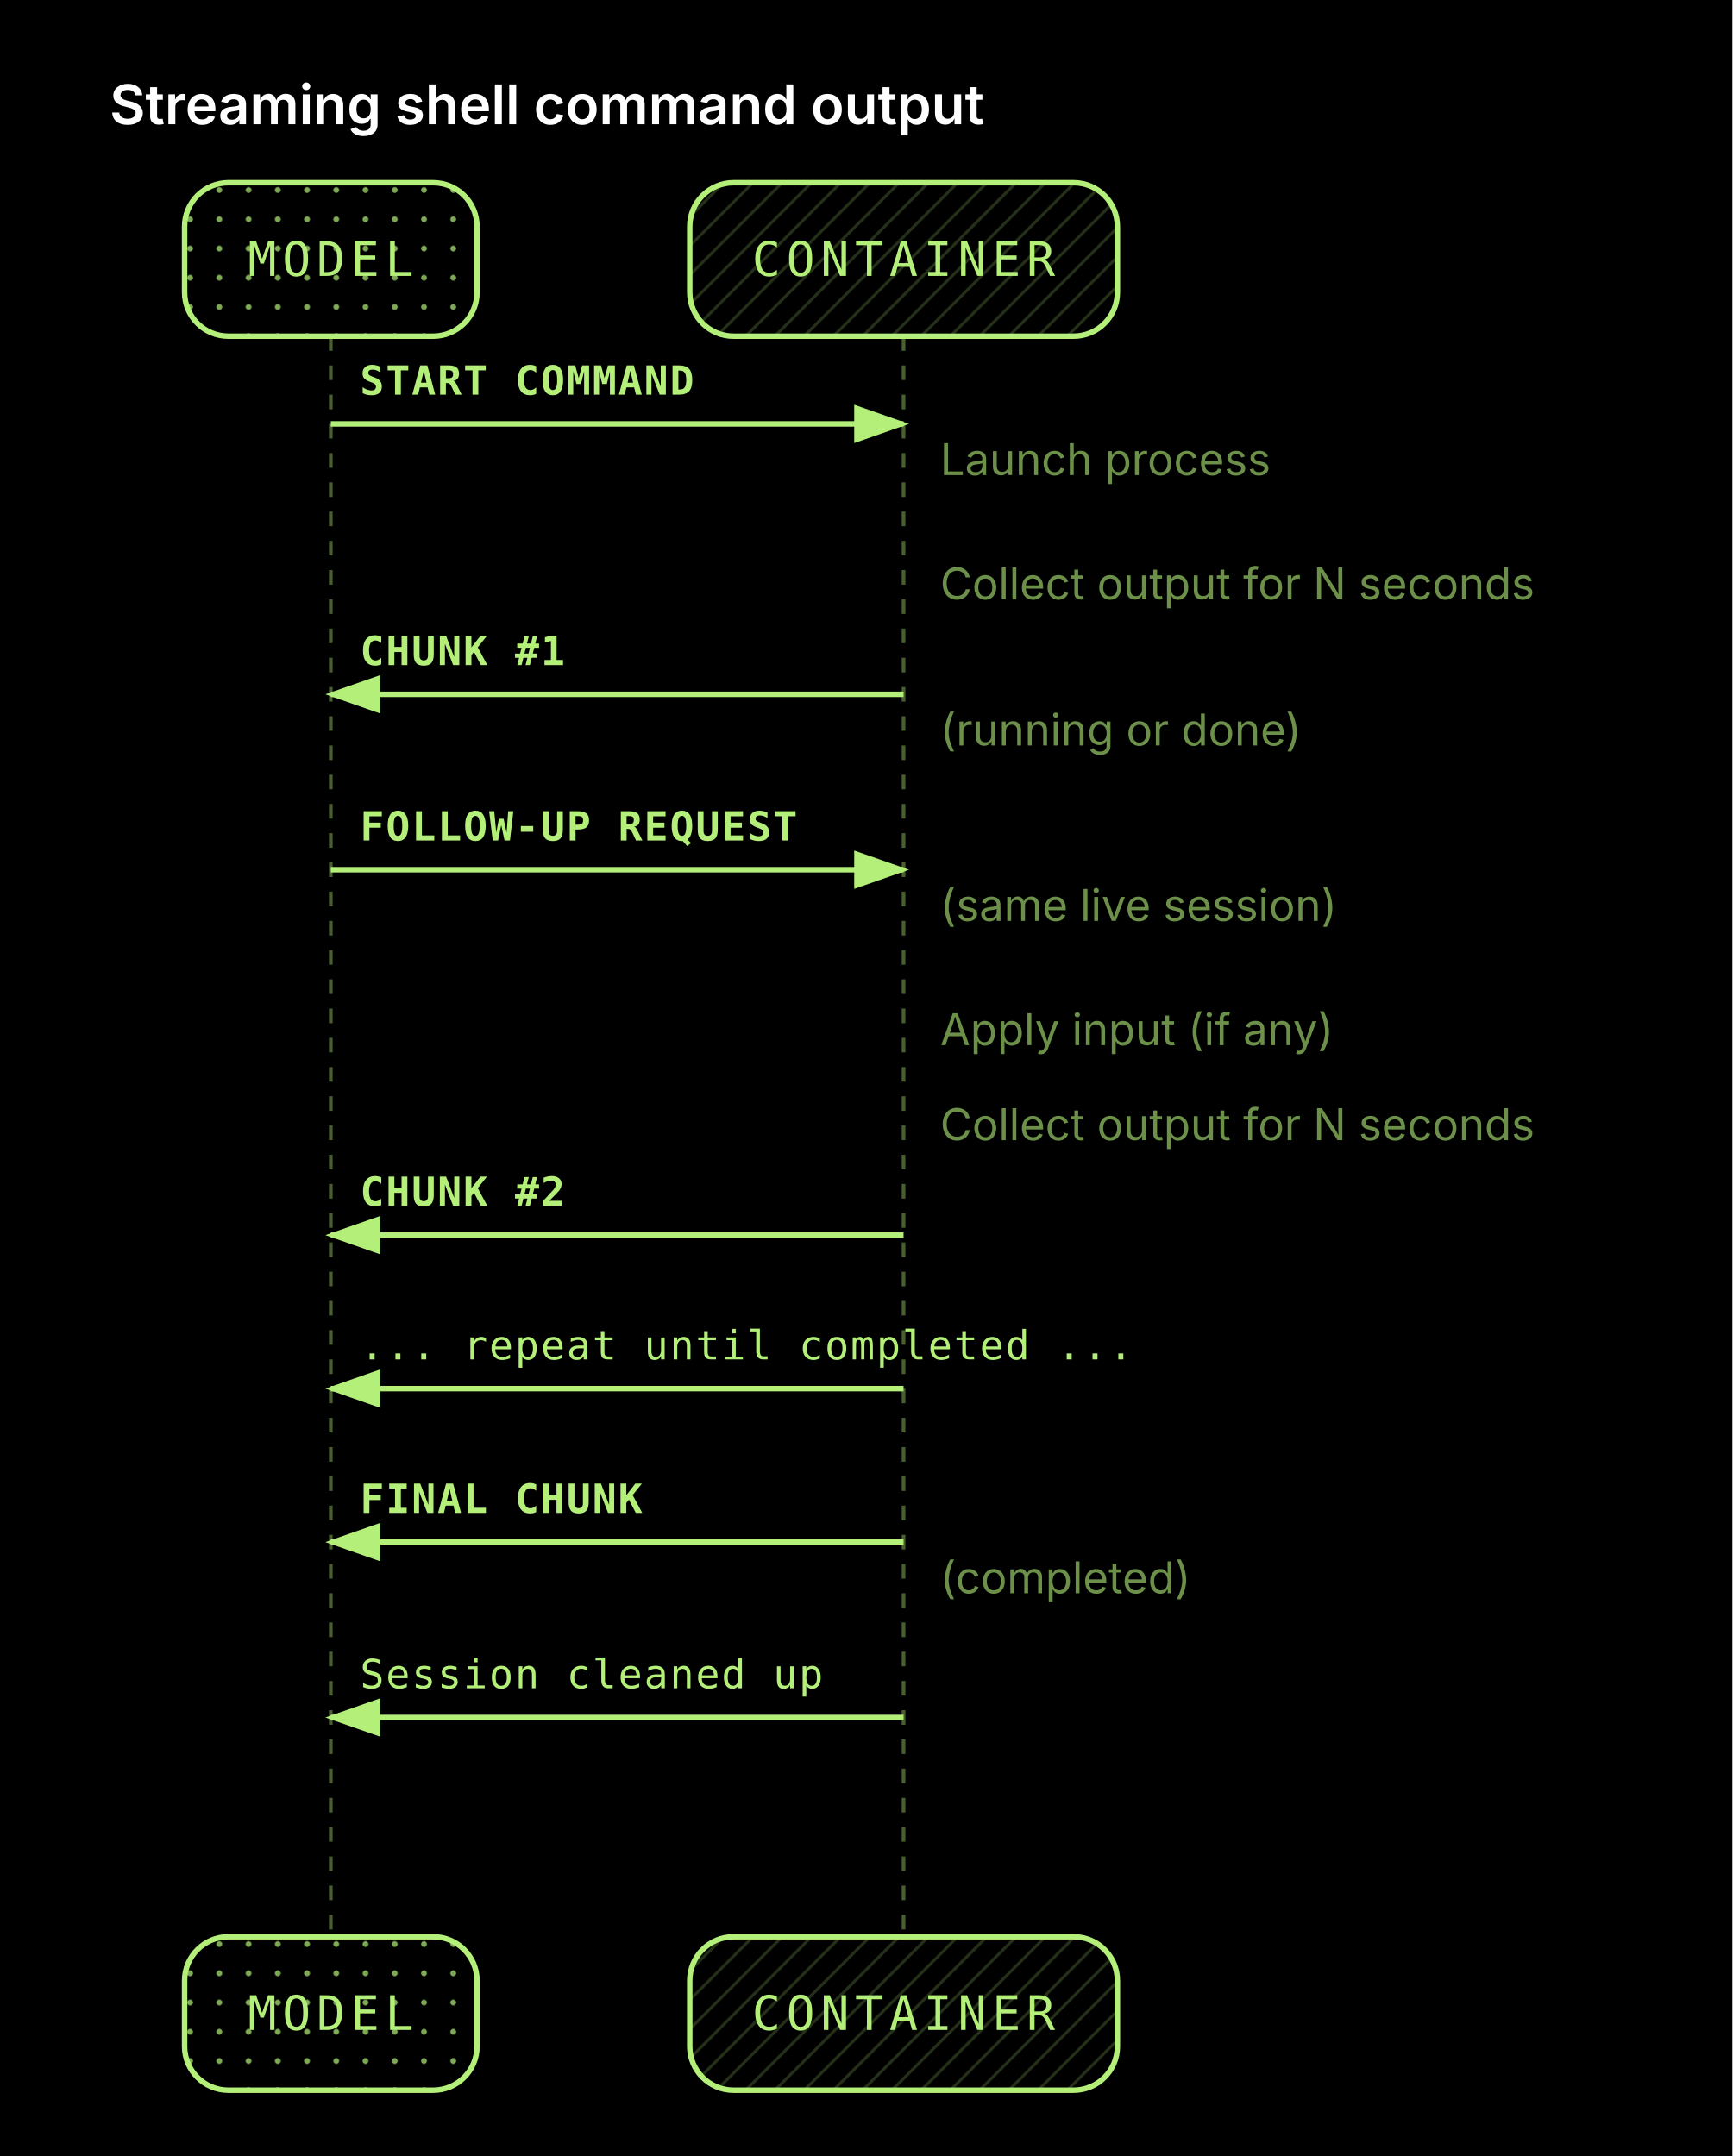
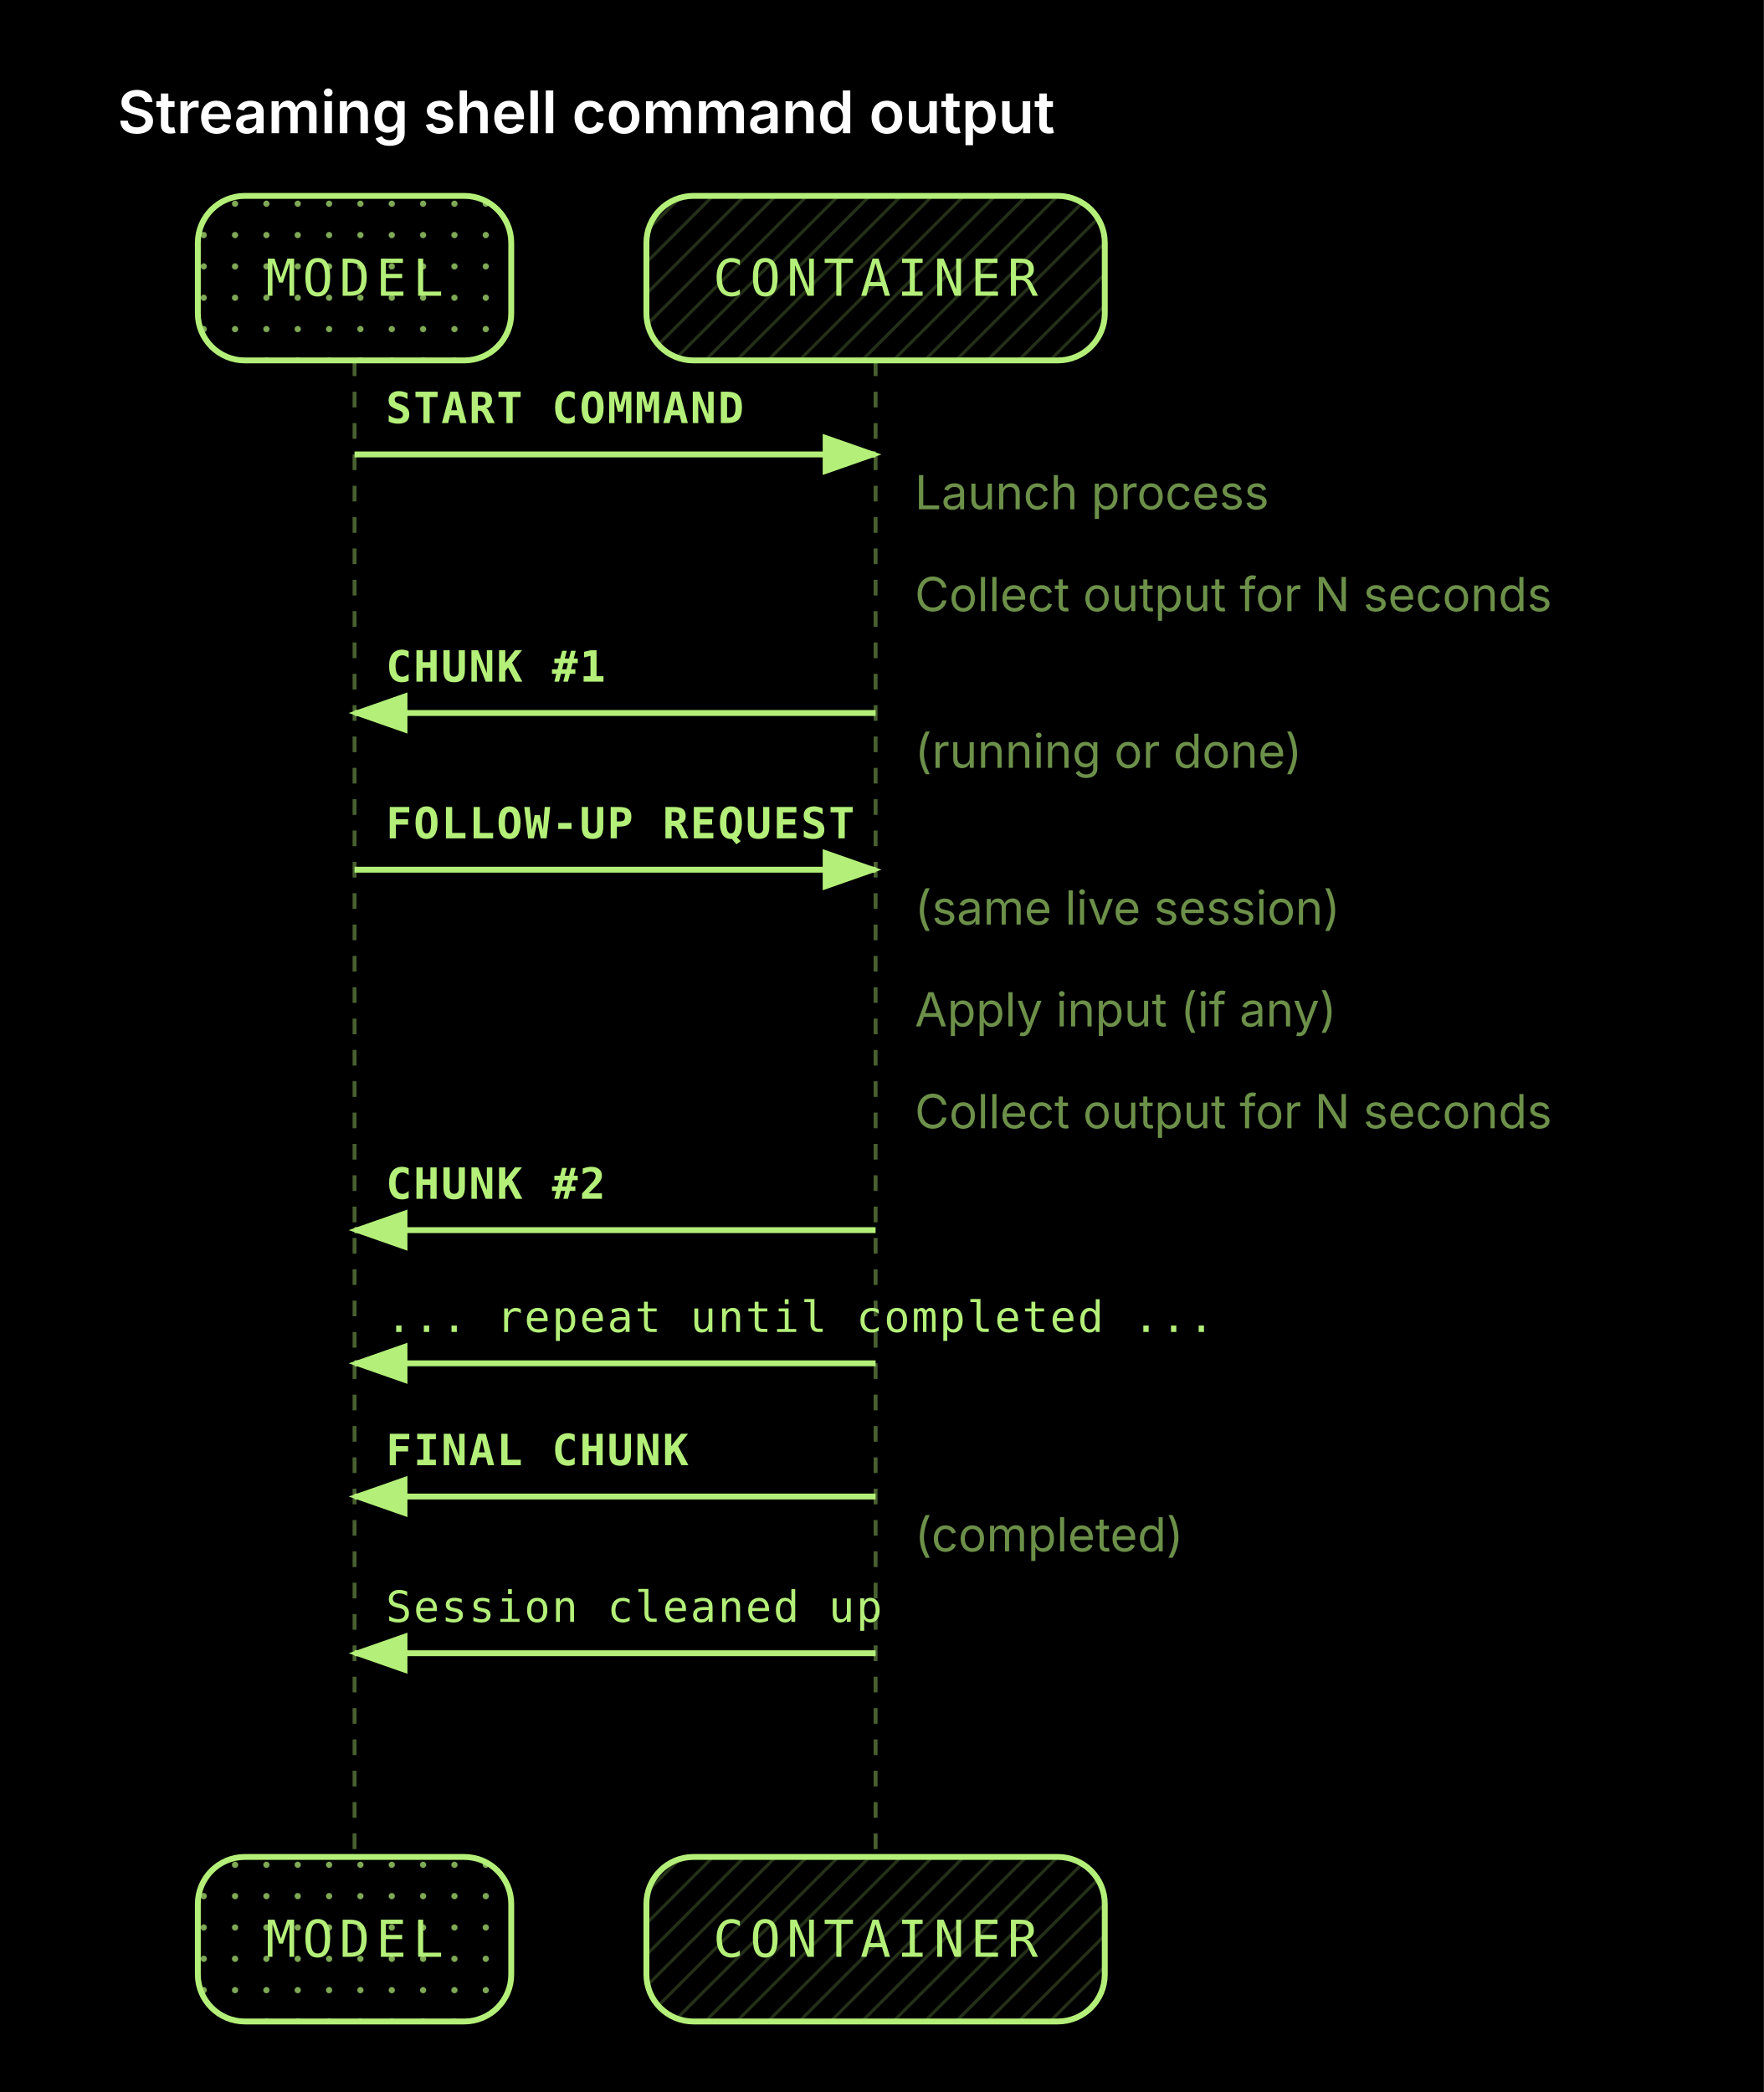
- <svg xmlns="http://www.w3.org/2000/svg" viewBox="0 0 473.94 590" width="473.94" height="590">
+ <svg xmlns="http://www.w3.org/2000/svg" viewBox="0 0 450.24 534" width="450.24" height="534">
  <defs>
    <pattern id="dotgrid" width="8" height="8" patternUnits="userSpaceOnUse">
      <rect width="8" height="8" fill="#000000" />
      <circle cx="4" cy="4" r="0.8" fill="#b4f079" opacity="0.7" />
    </pattern>
    <pattern id="crosshatch" width="8" height="8" patternUnits="userSpaceOnUse">
      <rect width="8" height="8" fill="#000000" />
      <path d="M0 8L8 0M-1 1L1 -1M7 9L9 7" stroke="#b4f079" stroke-width="0.8" opacity="0.2" />
    </pattern>
    <pattern id="hero" width="6" height="6" patternUnits="userSpaceOnUse">
      <rect width="6" height="6" fill="#3d6b23" />
      <circle cx="3" cy="3" r="0.6" fill="#5a9a35" opacity="0.5" />
    </pattern>
    <marker id="arrowhead" markerWidth="10" markerHeight="7" refX="9" refY="3.5" orient="auto" markerUnits="strokeWidth">
      <polygon points="0 0, 10 3.5, 0 7" fill="#b4f079" />
    </marker>
    <marker id="arrowhead-reverse" markerWidth="10" markerHeight="7" refX="1" refY="3.5" orient="auto" markerUnits="strokeWidth">
      <polygon points="10 0, 0 3.5, 10 7" fill="#b4f079" />
    </marker>
  </defs>
  <rect width="100%" height="100%" fill="#000000" />
  <g class="diagram">
    <text x="30" y="34" font-family="'Inter', 'Helvetica Neue', Arial, sans-serif" font-size="15" fill="#ffffff" font-weight="600">Streaming shell command output</text>
    <g class="lifelines">
-       <line x1="90.5" y1="92" x2="90.5" y2="530" stroke="#b4f079" stroke-width="1" stroke-dasharray="4 4" opacity="0.4" />
-       <line x1="247.2" y1="92" x2="247.2" y2="530" stroke="#b4f079" stroke-width="1" stroke-dasharray="4 4" opacity="0.4" />
+       <line x1="90.5" y1="92" x2="90.5" y2="474" stroke="#b4f079" stroke-width="1" stroke-dasharray="4 4" opacity="0.4" />
+       <line x1="223.5" y1="92" x2="223.5" y2="474" stroke="#b4f079" stroke-width="1" stroke-dasharray="4 4" opacity="0.4" />
    </g>
    <g class="fragments" />
    <g class="messages">
-       <line x1="90.5" y1="116" x2="247.2" y2="116" stroke="#b4f079" stroke-width="1.5" marker-end="url(#arrowhead)" />
+       <line x1="90.5" y1="116" x2="223.5" y2="116" stroke="#b4f079" stroke-width="1.5" marker-end="url(#arrowhead)" />
      <text x="98.5" y="108" font-family="'JetBrains Mono', 'Fira Code', 'SF Mono', 'Cascadia Code', monospace" font-size="11" fill="#b4f079" text-anchor="start" letter-spacing="0.04em">
        <tspan font-weight="700">START COMMAND</tspan>
      </text>
-       <text x="257.2" y="130" font-family="'Inter', 'Helvetica Neue', Arial, sans-serif" font-size="12" fill="#b4f079" opacity="0.6">Launch process</text>
-       <text x="257.2" y="164" font-family="'Inter', 'Helvetica Neue', Arial, sans-serif" font-size="12" fill="#b4f079" opacity="0.6">Collect output for N seconds</text>
-       <line x1="247.2" y1="190" x2="90.5" y2="190" stroke="#b4f079" stroke-width="1.5" marker-end="url(#arrowhead)" />
-       <text x="98.5" y="182" font-family="'JetBrains Mono', 'Fira Code', 'SF Mono', 'Cascadia Code', monospace" font-size="11" fill="#b4f079" text-anchor="start" letter-spacing="0.04em">
+       <text x="233.5" y="130" font-family="'Inter', 'Helvetica Neue', Arial, sans-serif" font-size="12" fill="#b4f079" opacity="0.6">Launch process</text>
+       <text x="233.5" y="156" font-family="'Inter', 'Helvetica Neue', Arial, sans-serif" font-size="12" fill="#b4f079" opacity="0.6">Collect output for N seconds</text>
+       <line x1="223.5" y1="182" x2="90.5" y2="182" stroke="#b4f079" stroke-width="1.5" marker-end="url(#arrowhead)" />
+       <text x="98.5" y="174" font-family="'JetBrains Mono', 'Fira Code', 'SF Mono', 'Cascadia Code', monospace" font-size="11" fill="#b4f079" text-anchor="start" letter-spacing="0.04em">
        <tspan font-weight="700">CHUNK #1</tspan>
      </text>
-       <text x="257.2" y="204" font-family="'Inter', 'Helvetica Neue', Arial, sans-serif" font-size="12" fill="#b4f079" opacity="0.6">(running or done)</text>
-       <line x1="90.5" y1="238" x2="247.2" y2="238" stroke="#b4f079" stroke-width="1.5" marker-end="url(#arrowhead)" />
-       <text x="98.5" y="230" font-family="'JetBrains Mono', 'Fira Code', 'SF Mono', 'Cascadia Code', monospace" font-size="11" fill="#b4f079" text-anchor="start" letter-spacing="0.04em">
+       <text x="233.5" y="196" font-family="'Inter', 'Helvetica Neue', Arial, sans-serif" font-size="12" fill="#b4f079" opacity="0.6">(running or done)</text>
+       <line x1="90.5" y1="222" x2="223.5" y2="222" stroke="#b4f079" stroke-width="1.5" marker-end="url(#arrowhead)" />
+       <text x="98.5" y="214" font-family="'JetBrains Mono', 'Fira Code', 'SF Mono', 'Cascadia Code', monospace" font-size="11" fill="#b4f079" text-anchor="start" letter-spacing="0.04em">
        <tspan font-weight="700">FOLLOW-UP REQUEST</tspan>
      </text>
-       <text x="257.2" y="252" font-family="'Inter', 'Helvetica Neue', Arial, sans-serif" font-size="12" fill="#b4f079" opacity="0.6">(same live session)</text>
-       <text x="257.2" y="286" font-family="'Inter', 'Helvetica Neue', Arial, sans-serif" font-size="12" fill="#b4f079" opacity="0.6">Apply input (if any)</text>
-       <text x="257.2" y="312" font-family="'Inter', 'Helvetica Neue', Arial, sans-serif" font-size="12" fill="#b4f079" opacity="0.6">Collect output for N seconds</text>
-       <line x1="247.2" y1="338" x2="90.5" y2="338" stroke="#b4f079" stroke-width="1.5" marker-end="url(#arrowhead)" />
-       <text x="98.5" y="330" font-family="'JetBrains Mono', 'Fira Code', 'SF Mono', 'Cascadia Code', monospace" font-size="11" fill="#b4f079" text-anchor="start" letter-spacing="0.04em">
+       <text x="233.5" y="236" font-family="'Inter', 'Helvetica Neue', Arial, sans-serif" font-size="12" fill="#b4f079" opacity="0.6">(same live session)</text>
+       <text x="233.5" y="262" font-family="'Inter', 'Helvetica Neue', Arial, sans-serif" font-size="12" fill="#b4f079" opacity="0.6">Apply input (if any)</text>
+       <text x="233.5" y="288" font-family="'Inter', 'Helvetica Neue', Arial, sans-serif" font-size="12" fill="#b4f079" opacity="0.6">Collect output for N seconds</text>
+       <line x1="223.5" y1="314" x2="90.5" y2="314" stroke="#b4f079" stroke-width="1.5" marker-end="url(#arrowhead)" />
+       <text x="98.5" y="306" font-family="'JetBrains Mono', 'Fira Code', 'SF Mono', 'Cascadia Code', monospace" font-size="11" fill="#b4f079" text-anchor="start" letter-spacing="0.04em">
        <tspan font-weight="700">CHUNK #2</tspan>
      </text>
-       <line x1="247.2" y1="380" x2="90.5" y2="380" stroke="#b4f079" stroke-width="1.5" marker-end="url(#arrowhead)" />
-       <text x="98.5" y="372" font-family="'JetBrains Mono', 'Fira Code', 'SF Mono', 'Cascadia Code', monospace" font-size="11" fill="#b4f079" text-anchor="start" letter-spacing="0.04em">... repeat until completed ...</text>
-       <line x1="247.2" y1="422" x2="90.5" y2="422" stroke="#b4f079" stroke-width="1.5" marker-end="url(#arrowhead)" />
-       <text x="98.5" y="414" font-family="'JetBrains Mono', 'Fira Code', 'SF Mono', 'Cascadia Code', monospace" font-size="11" fill="#b4f079" text-anchor="start" letter-spacing="0.04em">
+       <line x1="223.5" y1="348" x2="90.5" y2="348" stroke="#b4f079" stroke-width="1.5" marker-end="url(#arrowhead)" />
+       <text x="98.5" y="340" font-family="'JetBrains Mono', 'Fira Code', 'SF Mono', 'Cascadia Code', monospace" font-size="11" fill="#b4f079" text-anchor="start" letter-spacing="0.04em">... repeat until completed ...</text>
+       <line x1="223.5" y1="382" x2="90.5" y2="382" stroke="#b4f079" stroke-width="1.5" marker-end="url(#arrowhead)" />
+       <text x="98.5" y="374" font-family="'JetBrains Mono', 'Fira Code', 'SF Mono', 'Cascadia Code', monospace" font-size="11" fill="#b4f079" text-anchor="start" letter-spacing="0.04em">
        <tspan font-weight="700">FINAL CHUNK</tspan>
      </text>
-       <text x="257.2" y="436" font-family="'Inter', 'Helvetica Neue', Arial, sans-serif" font-size="12" fill="#b4f079" opacity="0.6">(completed)</text>
-       <line x1="247.2" y1="470" x2="90.5" y2="470" stroke="#b4f079" stroke-width="1.5" marker-end="url(#arrowhead)" />
-       <text x="98.5" y="462" font-family="'JetBrains Mono', 'Fira Code', 'SF Mono', 'Cascadia Code', monospace" font-size="11" fill="#b4f079" text-anchor="start" letter-spacing="0.04em">Session cleaned up</text>
+       <text x="233.5" y="396" font-family="'Inter', 'Helvetica Neue', Arial, sans-serif" font-size="12" fill="#b4f079" opacity="0.6">(completed)</text>
+       <line x1="223.5" y1="422" x2="90.5" y2="422" stroke="#b4f079" stroke-width="1.5" marker-end="url(#arrowhead)" />
+       <text x="98.5" y="414" font-family="'JetBrains Mono', 'Fira Code', 'SF Mono', 'Cascadia Code', monospace" font-size="11" fill="#b4f079" text-anchor="start" letter-spacing="0.04em">Session cleaned up</text>
    </g>
    <g class="notes" />
    <g class="participants">
      <rect x="50.5" y="50" width="80" height="42" rx="12" fill="url(#dotgrid)" stroke="#b4f079" stroke-width="1.5" />
      <text x="90.5" y="71" font-family="'JetBrains Mono', 'Fira Code', 'SF Mono', 'Cascadia Code', monospace" font-size="13" fill="#b4f079" text-anchor="middle" dominant-baseline="central" letter-spacing="0.12em">MODEL</text>
-       <rect x="188.7" y="50" width="117" height="42" rx="12" fill="url(#crosshatch)" stroke="#b4f079" stroke-width="1.5" />
-       <text x="247.2" y="71" font-family="'JetBrains Mono', 'Fira Code', 'SF Mono', 'Cascadia Code', monospace" font-size="13" fill="#b4f079" text-anchor="middle" dominant-baseline="central" letter-spacing="0.12em">CONTAINER</text>
-       <rect x="50.5" y="530" width="80" height="42" rx="12" fill="url(#dotgrid)" stroke="#b4f079" stroke-width="1.5" />
-       <text x="90.5" y="551" font-family="'JetBrains Mono', 'Fira Code', 'SF Mono', 'Cascadia Code', monospace" font-size="13" fill="#b4f079" text-anchor="middle" dominant-baseline="central" letter-spacing="0.12em">MODEL</text>
-       <rect x="188.7" y="530" width="117" height="42" rx="12" fill="url(#crosshatch)" stroke="#b4f079" stroke-width="1.5" />
-       <text x="247.2" y="551" font-family="'JetBrains Mono', 'Fira Code', 'SF Mono', 'Cascadia Code', monospace" font-size="13" fill="#b4f079" text-anchor="middle" dominant-baseline="central" letter-spacing="0.12em">CONTAINER</text>
+       <rect x="165" y="50" width="117" height="42" rx="12" fill="url(#crosshatch)" stroke="#b4f079" stroke-width="1.5" />
+       <text x="223.5" y="71" font-family="'JetBrains Mono', 'Fira Code', 'SF Mono', 'Cascadia Code', monospace" font-size="13" fill="#b4f079" text-anchor="middle" dominant-baseline="central" letter-spacing="0.12em">CONTAINER</text>
+       <rect x="50.5" y="474" width="80" height="42" rx="12" fill="url(#dotgrid)" stroke="#b4f079" stroke-width="1.5" />
+       <text x="90.5" y="495" font-family="'JetBrains Mono', 'Fira Code', 'SF Mono', 'Cascadia Code', monospace" font-size="13" fill="#b4f079" text-anchor="middle" dominant-baseline="central" letter-spacing="0.12em">MODEL</text>
+       <rect x="165" y="474" width="117" height="42" rx="12" fill="url(#crosshatch)" stroke="#b4f079" stroke-width="1.5" />
+       <text x="223.5" y="495" font-family="'JetBrains Mono', 'Fira Code', 'SF Mono', 'Cascadia Code', monospace" font-size="13" fill="#b4f079" text-anchor="middle" dominant-baseline="central" letter-spacing="0.12em">CONTAINER</text>
    </g>
  </g>
</svg>
